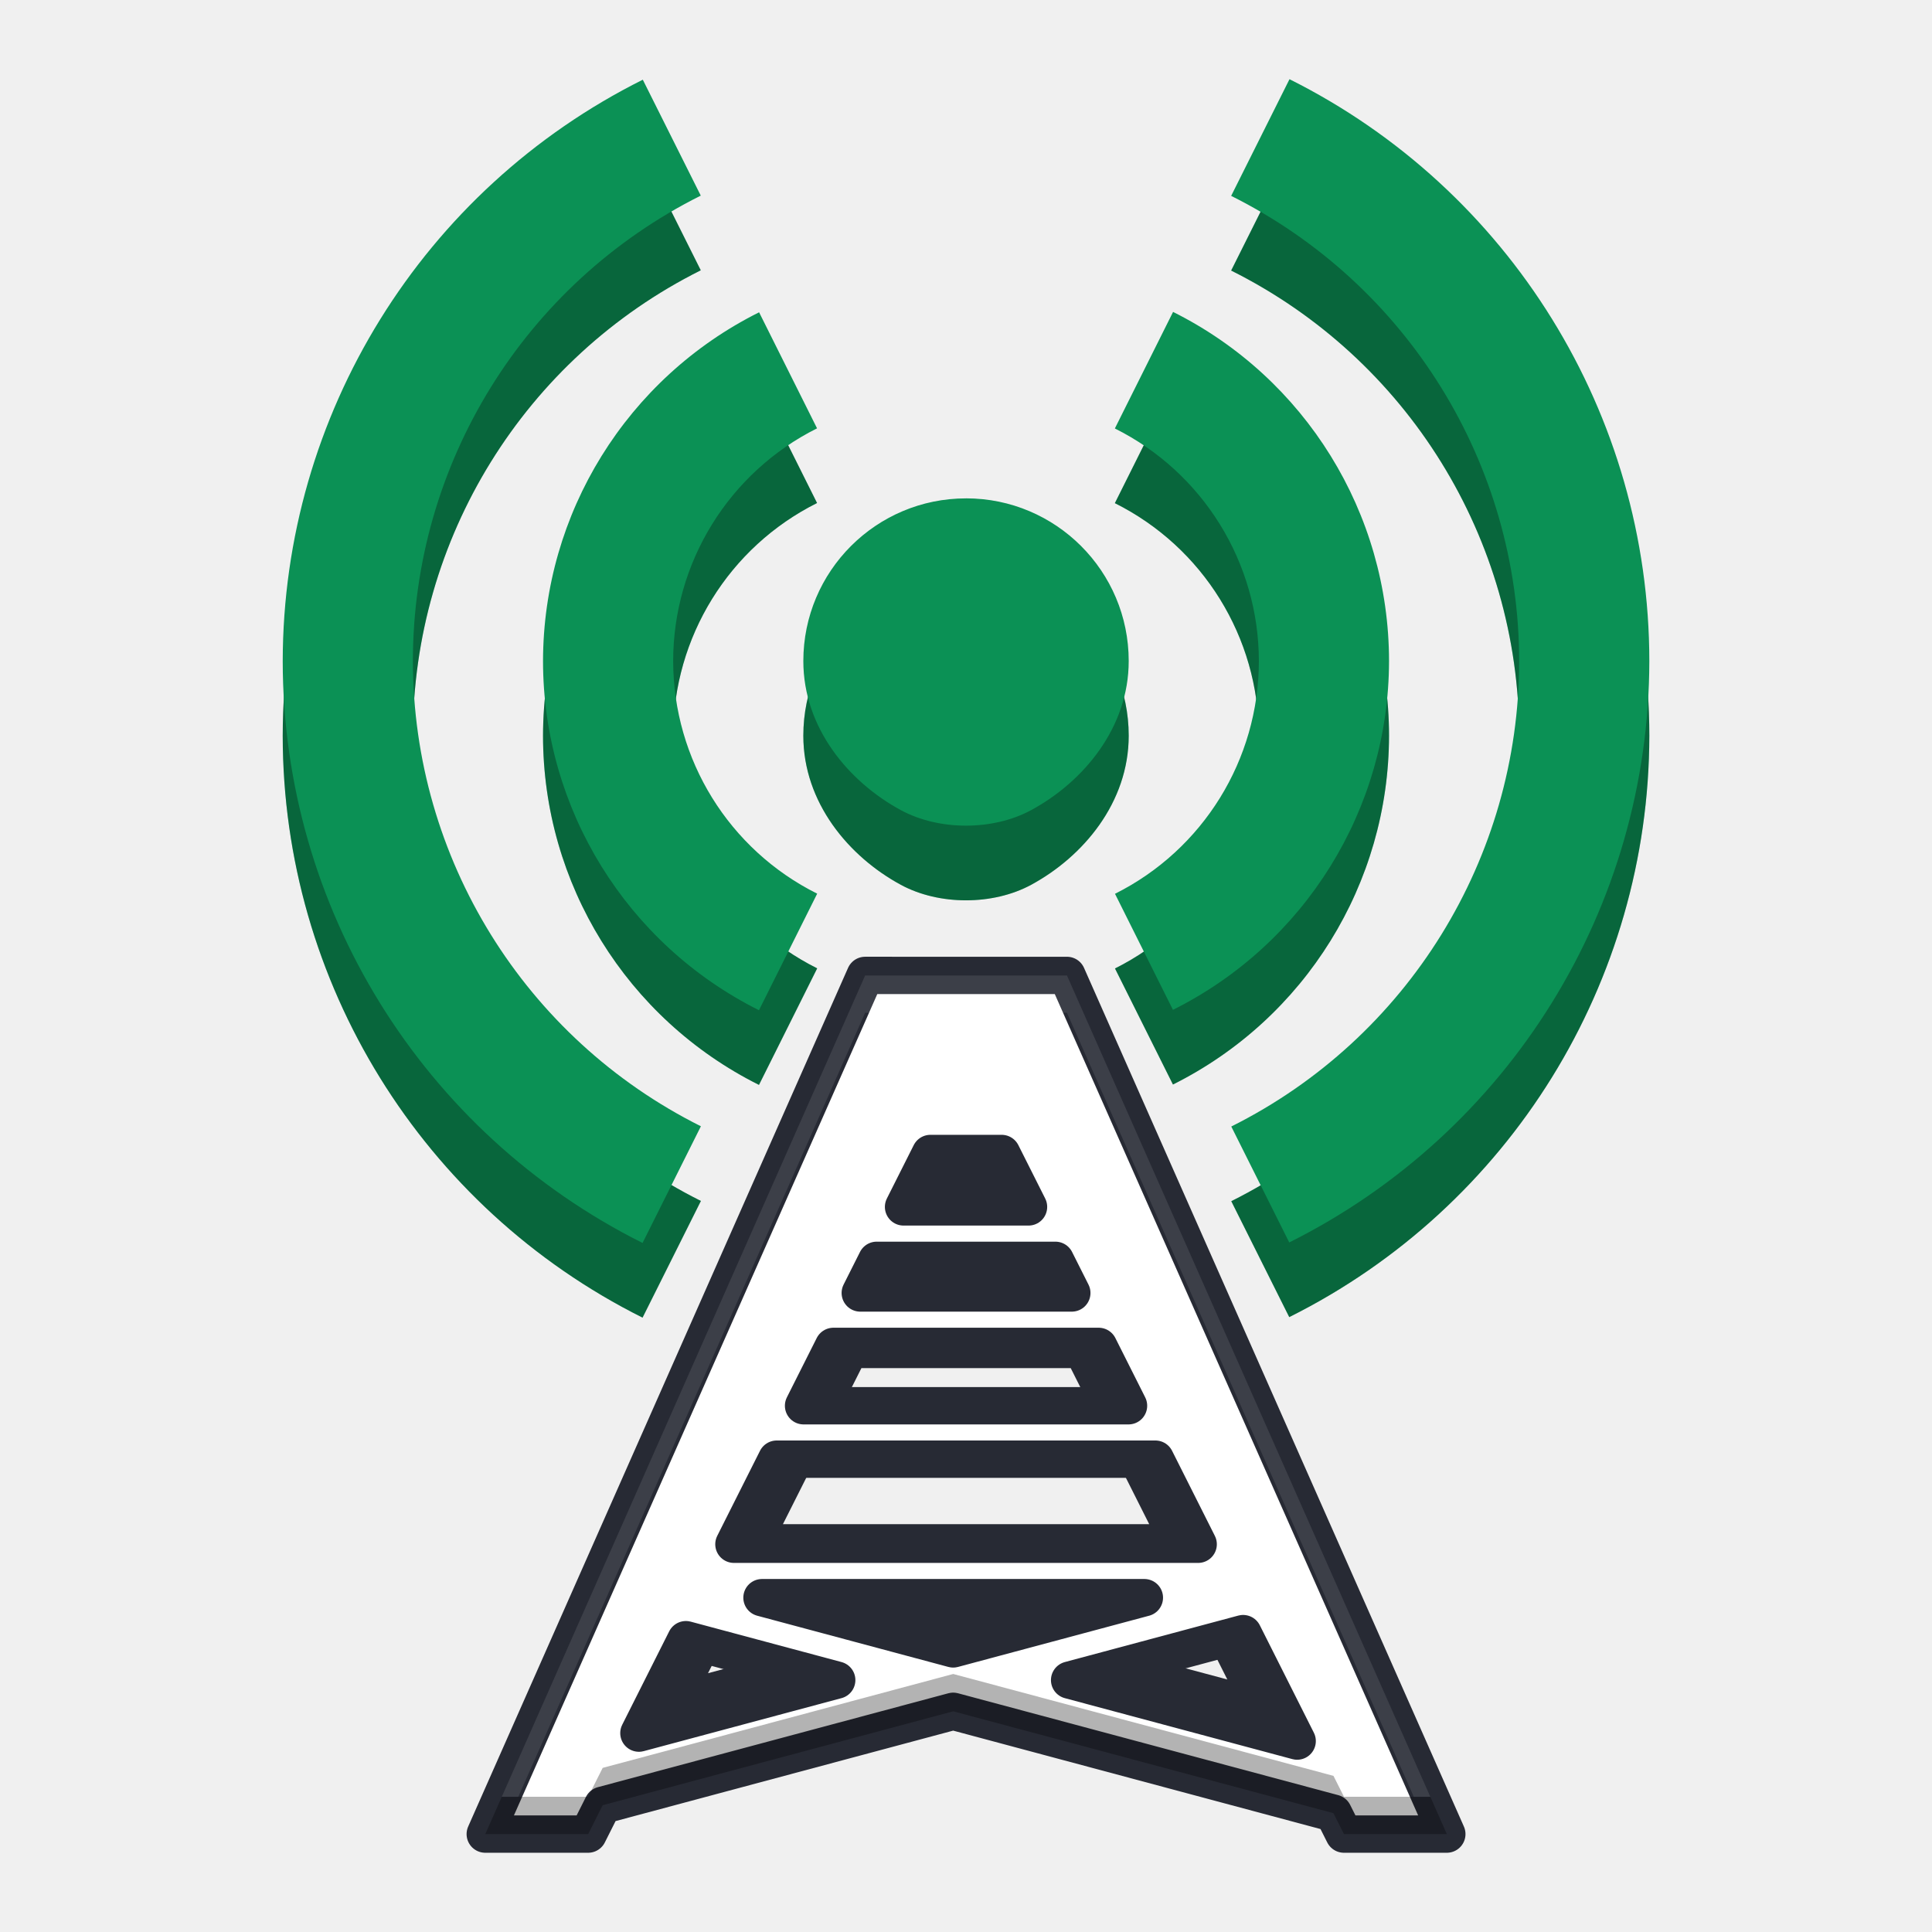
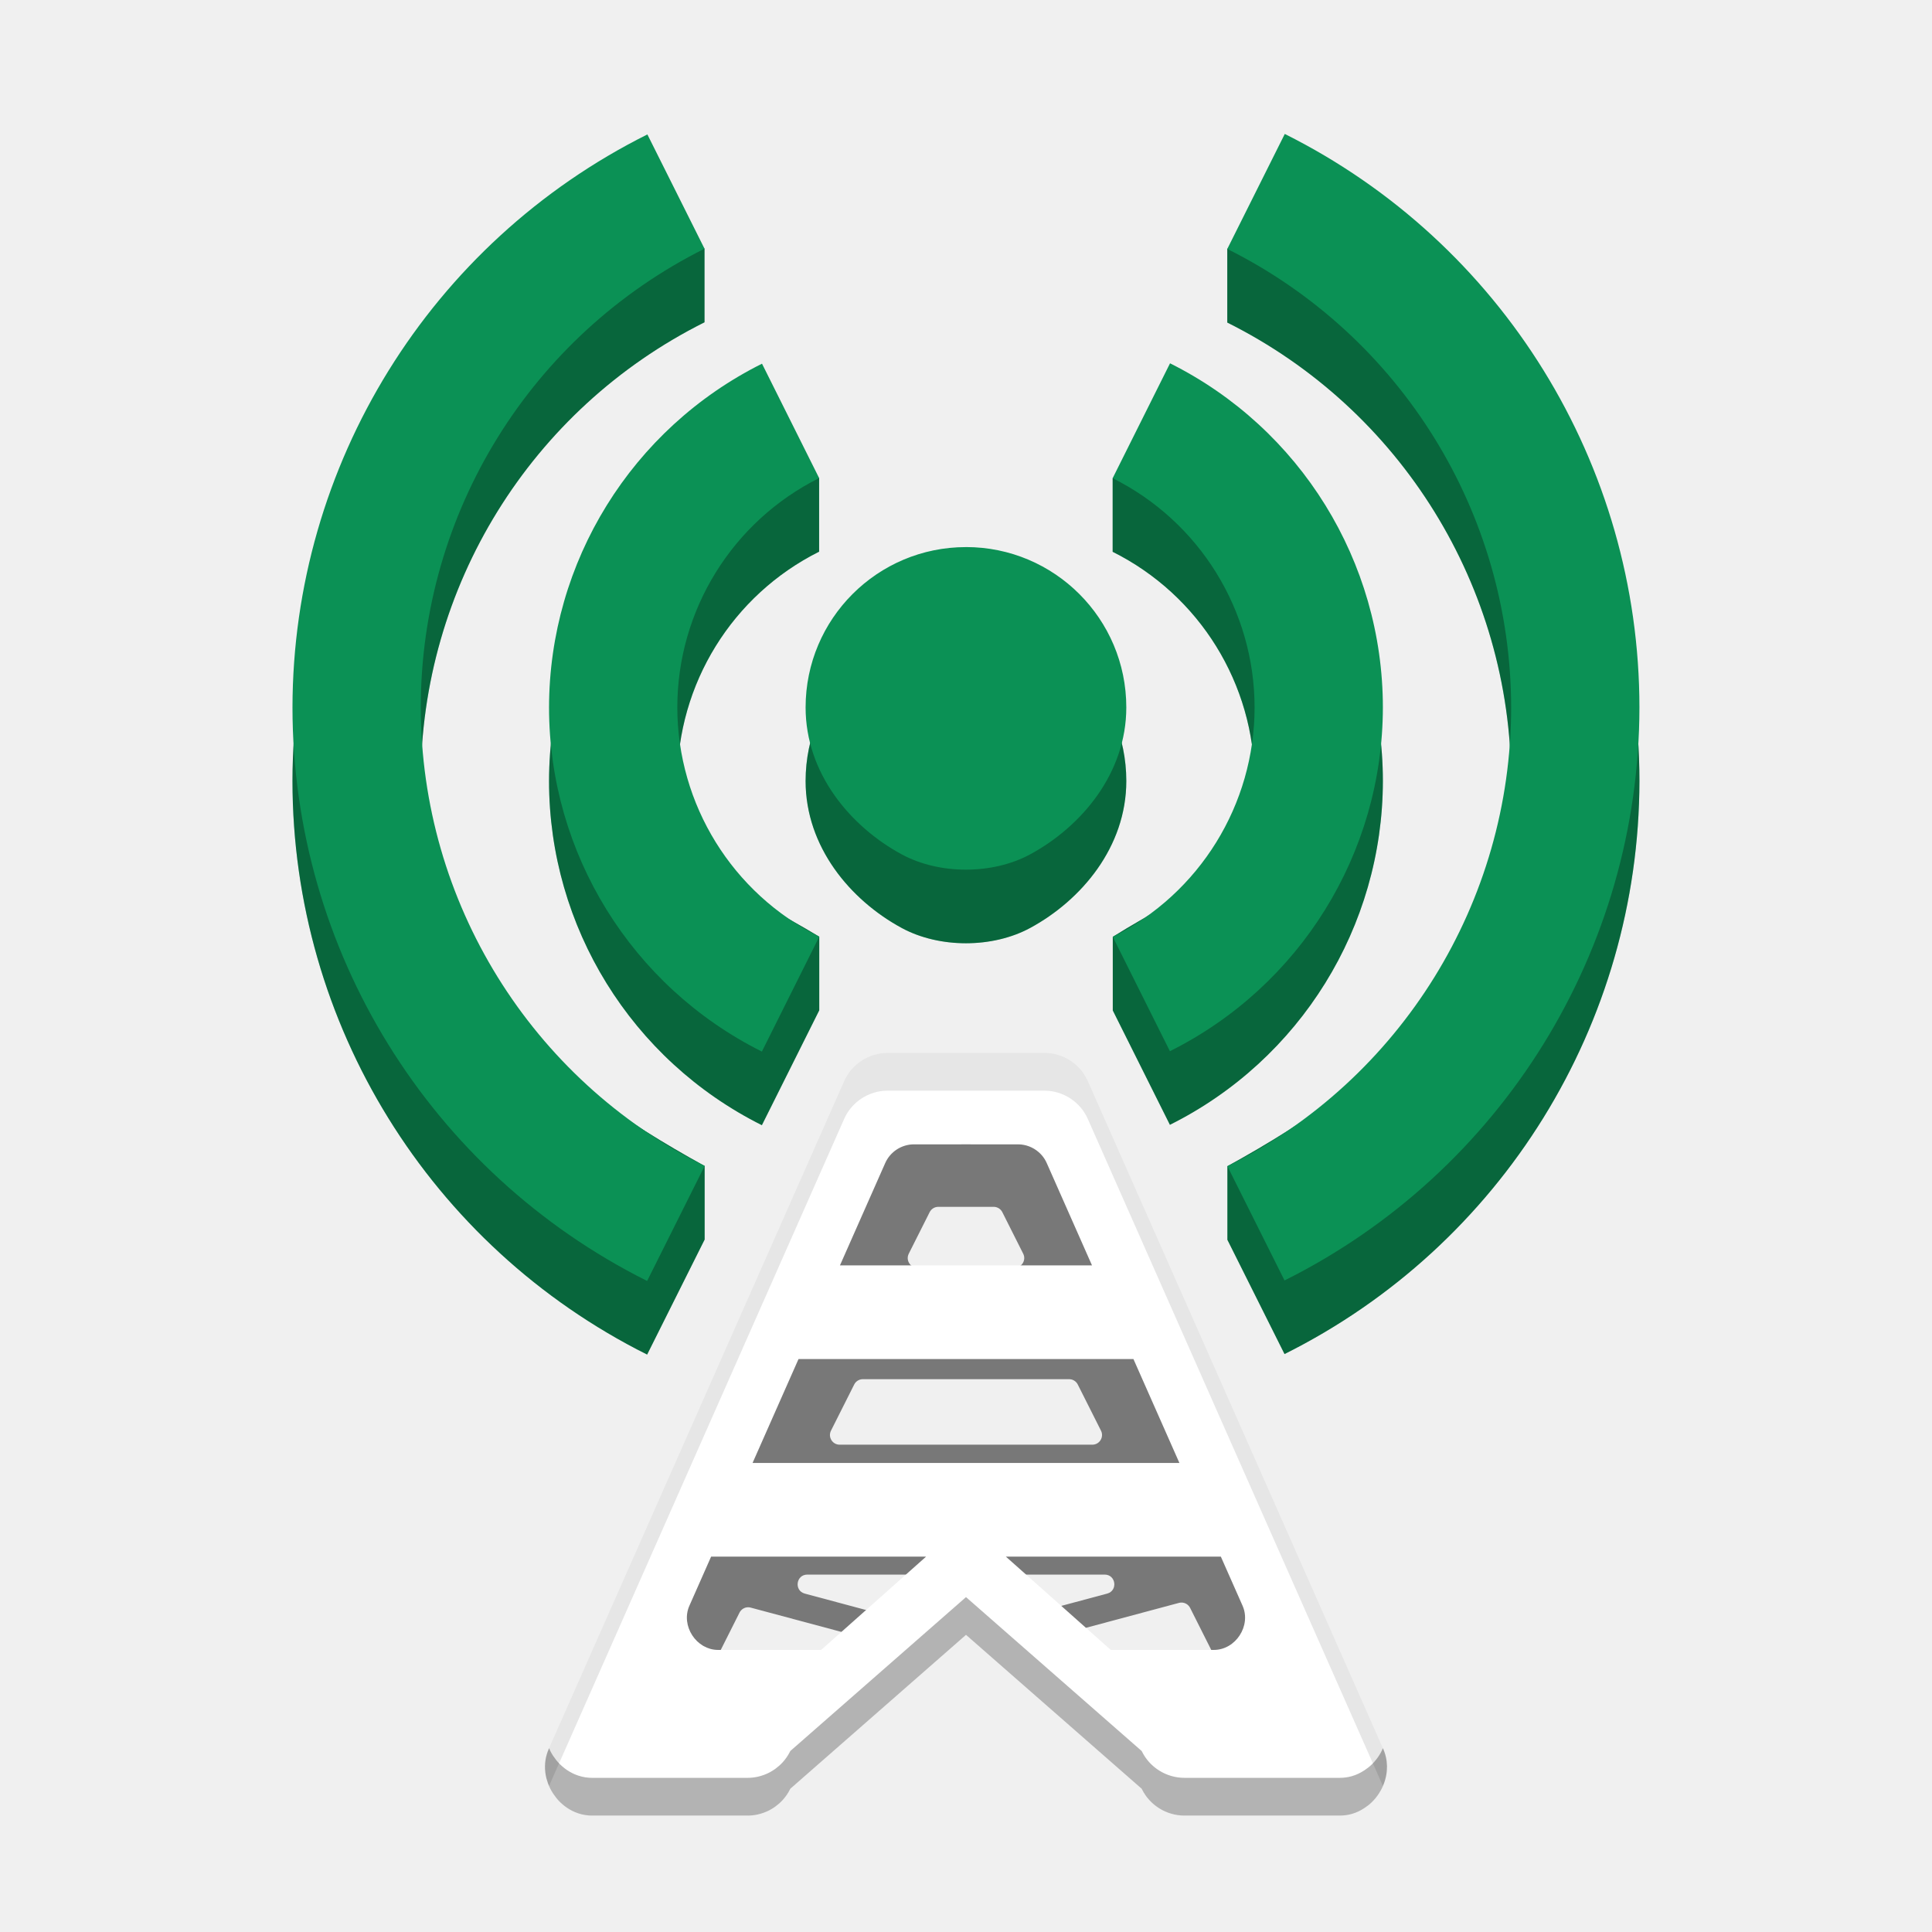
<svg xmlns="http://www.w3.org/2000/svg" version="1.1" viewBox="0 0 512 512">
-   <path d="m234.92 284.99-79.43 179.55h21.513l3.036-6.038 73.291-19.637 79.507 21.302 2.198 4.372h21.511l-79.43-179.55h-21.098zm13.651 37.232h14.894l5.617 11.169h-26.129zm-11.235 22.34h37.364l3.433 6.826h-44.23zm-9.05 17.996h55.465l6.241 12.41h-67.947zm-11.858 23.579h79.181l8.946 17.789h-97.074zm-3.075 28.96h79.952l-39.976 10.712zm100.6 7.517 11.3 22.468-47.578-12.747zm-116.5 1.268 31.538 8.45-41.36 11.083z" fill="#272a34" stroke-width=".99" />
-   <g transform="matrix(1.0779 0 0 1.0779 6.8334 432.48)">
-     <path d="m206.36-161.41-93.396 211.11h25.296l3.57-7.099 86.179-23.089 93.487 25.048 2.584 5.141h25.293l-93.396-211.11h-24.808zm16.052 43.779h17.513l6.605 13.133h-30.724zm-13.21 26.268h43.934l4.037 8.026h-52.008zm-10.642 21.161h65.218l7.338 14.592h-79.894zm-13.943 27.725h93.105l10.519 20.917h-114.14zm-3.616 34.052h94.011l-47.005 12.596zm118.29 8.839 13.288 26.418-55.944-14.988zm-137 1.491 37.083 9.936-48.633 13.033z" fill="#fff" stroke="#272a34" stroke-linejoin="round" stroke-width="9.18" />
+   <g opacity=".5" shape-rendering="auto">
+     <path d="m235.2 289.04c-1.015-2.8e-4 -1.934 0.598-2.345 1.527l-78.291 171.98c-0.748 1.694 0.493 3.598 2.345 3.598h21.203c0.969 5.1e-4 1.855-0.545 2.291-1.411l2.476-4.925 70.467-27.884 76.593 29.526 1.65 3.282c0.435 0.866 1.322 1.412 2.291 1.411h21.201c1.853 7.1e-4 3.095-1.905 2.345-3.6l-78.291-171.98c-0.41-0.928-1.33-1.527-2.345-1.527h-20.795zm13.455 30.785h14.681c0.968 2.3e-4 1.854 0.546 2.289 1.411l5.537 11.01c0.856 1.704-0.382 3.713-2.289 3.714h-25.754c-1.907-9.2e-4 -3.145-2.01-2.289-3.714l5.537-11.01c0.435-0.865 1.321-1.411 2.289-1.411zm-9.102 22.02h32.885c1.029-1.1e-4 1.959 0.615 2.36 1.563l5.356 12.642c0.715 1.69-0.525 3.561-2.36 3.562h-43.596c-1.835-1.9e-4 -3.075-1.872-2.36-3.562l5.356-12.642c0.401-0.948 1.331-1.563 2.36-1.563zm-10.892 23.652h54.67c0.968 2.2e-4 1.854 0.546 2.289 1.411l6.153 12.232c0.858 1.705-0.382 3.716-2.291 3.716h-66.971c-1.909 9.6e-4 -3.149-2.01-2.291-3.716l6.153-12.232c0.435-0.865 1.321-1.411 2.289-1.411zm-11.687 23.242h78.045c0.969-5.1e-4 1.855 0.545 2.291 1.411l8.817 17.534c0.856 1.704-0.382 3.713-2.289 3.714h-95.683c-1.908 5.3e-4 -3.147-2.009-2.291-3.714l8.819-17.534c0.435-0.866 1.322-1.412 2.291-1.411zm-3.032 28.544h78.807c2.994 4e-3 3.553 4.261 0.662 5.038l-39.402 10.559c-0.435 0.117-0.893 0.117-1.328 0l-39.402-10.559c-2.891-0.777-2.331-5.034 0.662-5.038zm99.183 7.41c0.96 9e-3 1.835 0.554 2.266 1.411l11.137 22.147c0.993 1.976-0.815 4.197-2.951 3.627l-46.896-12.565c-2.533-0.678-2.533-4.273 0-4.951l35.757-9.581c0.224-0.06 0.455-0.089 0.687-0.087zm-114.85 1.249c0.223 6.8e-4 0.445 0.03 0.66 0.089l31.085 8.328c2.533 0.678 2.533 4.273 0 4.951l-40.767 10.923c-2.136 0.571-3.944-1.649-2.953-3.625l9.681-19.255c0.436-0.866 1.323-1.412 2.293-1.411z" color="#000000" color-rendering="auto" dominant-baseline="auto" image-rendering="auto" solid-color="#000000" stop-color="#000000" style="font-feature-settings:normal;font-variant-alternates:normal;font-variant-caps:normal;font-variant-east-asian:normal;font-variant-ligatures:normal;font-variant-numeric:normal;font-variant-position:normal;font-variation-settings:normal;inline-size:0;isolation:auto;mix-blend-mode:normal;shape-margin:0;shape-padding:0;text-decoration-color:#000000;text-decoration-line:none;text-decoration-style:solid;text-indent:0;text-orientation:mixed;text-transform:none;white-space:normal" />
+   </g>
+   <g transform="matrix(1.0624 0 0 1.0624 10.398 441.07)">
    <g transform="matrix(1.3333,0,0,1.3333,-24.83,-475.56)">
-       <path d="m251.65 84.127-10.758 21.516c32.512 16.238 53.07 49.441 53.109 85.781-0.016 36.352-20.566 69.578-53.086 85.828l10.688 21.375c40.637-20.289 66.336-61.781 66.398-107.2-0.016-45.445-25.703-86.98-66.352-107.3zm-119.25 0.094c-40.637 20.289-66.336 61.781-66.398 107.2 0.016 45.445 25.703 86.98 66.352 107.3l10.758-21.516c-32.512-16.238-53.07-49.441-53.109-85.781 0.016-36.352 20.566-69.578 53.086-85.828zm97.781 42.82-10.734 21.492c16.258 8.117 26.535 24.719 26.555 42.891-8e-3 18.176-10.277 34.785-26.531 42.914l10.688 21.398c24.383-12.172 39.805-37.062 39.844-64.312-0.012-27.27-15.426-52.195-39.82-64.383zm-76.336 0.07c-24.383 12.172-39.805 37.062-39.844 64.312 0.012 27.27 15.426 52.195 39.82 64.383l10.734-21.492c-16.258-8.117-26.535-24.719-26.555-42.891 8e-3 -18.176 10.277-34.785 26.531-42.914zm38.156 34.312c-16.57 0-30 13.43-30 30 0 12.302 8.362 22.289 18 27.498 7.038 3.804 16.963 3.8 24-5e-3 9.636-5.211 18-15.196 18-27.498 0-16.57-13.43-30-30-30z" fill="#0b9155" />
-       <path d="m251.65 84.127-10.758 21.516c32.512 16.238 53.07 49.441 53.109 85.781-0.016 36.352-20.566 69.578-53.086 85.828l10.688 21.375c40.637-20.289 66.336-61.781 66.398-107.2-0.016-45.445-25.703-86.98-66.352-107.3zm-119.25 0.094c-40.637 20.289-66.336 61.781-66.398 107.2 0.016 45.445 25.703 86.98 66.352 107.3l10.758-21.516c-32.512-16.238-53.07-49.441-53.109-85.781 0.016-36.352 20.566-69.578 53.086-85.828zm97.781 42.82-10.734 21.492c16.258 8.117 26.535 24.719 26.555 42.891-8e-3 18.176-10.277 34.785-26.531 42.914l10.688 21.398c24.383-12.172 39.805-37.062 39.844-64.312-0.012-27.27-15.426-52.195-39.82-64.383zm-76.336 0.07c-24.383 12.172-39.805 37.062-39.844 64.312 0.012 27.27 15.426 52.195 39.82 64.383l10.734-21.492c-16.258-8.117-26.535-24.719-26.555-42.891 8e-3 -18.176 10.277-34.785 26.531-42.914zm38.156 34.312c-16.57 0-30 13.43-30 30 0 12.302 8.362 22.289 18 27.498 7.038 3.804 16.963 3.8 24-5e-3 9.636-5.211 18-15.196 18-27.498 0-16.57-13.43-30-30-30z" opacity=".3" />
+       <path d="m251.65 84.127-10.758 7.745v13.771c32.512 16.238 53.07 49.441 53.109 85.781-0.015 35.068-22.541 55.241-53.086 72.057v13.771l10.688 21.375c40.637-20.289 66.336-61.781 66.398-107.2-0.016-45.445-25.703-86.98-66.352-107.3zm-119.25 0.094c-40.637 20.289-66.336 61.781-66.398 107.2 0.016 45.445 25.703 86.98 66.352 107.3l10.758-21.516v-13.771c-30.526-16.807-53.071-36.962-53.109-72.01 0.016-36.352 20.566-69.578 53.086-85.828v-13.771zm97.781 42.82-10.734 7.721v13.771c16.258 8.117 26.535 24.719 26.555 42.891-7e-3 16.613-12.644 20.427-26.531 29.143v13.771l10.688 21.398c24.383-12.172 39.805-37.062 39.844-64.312-0.012-27.27-15.426-52.195-39.82-64.383zm-76.336 0.07c-24.383 12.172-39.805 37.062-39.844 64.312 0.012 27.27 15.426 52.195 39.82 64.383l10.734-21.492v-13.771c-14.23-8.641-26.536-12.282-26.555-29.12 8e-3 -18.176 10.277-34.785 26.531-42.914v-13.771zm38.156 34.312c-16.57 0-30 13.43-30 30 0 12.302 8.362 22.289 18 27.498 7.038 3.804 16.963 3.8 24-5e-3 9.636-5.211 18-15.196 18-27.498 0-16.57-13.43-30-30-30z" fill="#0b9155" />
+       <path d="m251.65 84.127-10.758 7.745v13.771c32.512 16.238 53.07 49.441 53.109 85.781-0.015 35.068-22.541 55.241-53.086 72.057v13.771l10.688 21.375c40.637-20.289 66.336-61.781 66.398-107.2-0.016-45.445-25.703-86.98-66.352-107.3zm-119.25 0.094c-40.637 20.289-66.336 61.781-66.398 107.2 0.016 45.445 25.703 86.98 66.352 107.3l10.758-21.516v-13.771c-30.526-16.807-53.071-36.962-53.109-72.01 0.016-36.352 20.566-69.578 53.086-85.828v-13.771zm97.781 42.82-10.734 7.721v13.771c16.258 8.117 26.535 24.719 26.555 42.891-7e-3 16.613-12.644 20.427-26.531 29.143v13.771l10.688 21.398c24.383-12.172 39.805-37.062 39.844-64.312-0.012-27.27-15.426-52.195-39.82-64.383zm-76.336 0.07c-24.383 12.172-39.805 37.062-39.844 64.312 0.012 27.27 15.426 52.195 39.82 64.383l10.734-21.492v-13.771c-14.23-8.641-26.536-12.282-26.555-29.12 8e-3 -18.176 10.277-34.785 26.531-42.914v-13.771zm38.156 34.312c-16.57 0-30 13.43-30 30 0 12.302 8.362 22.289 18 27.498 7.038 3.804 16.963 3.8 24-5e-3 9.636-5.211 18-15.196 18-27.498 0-16.57-13.43-30-30-30z" opacity=".3" />
      <path d="m251.65 70.356-10.758 21.516c32.512 16.238 53.07 49.441 53.109 85.781-0.016 36.352-20.566 69.578-53.086 85.828l10.688 21.375c40.637-20.289 66.336-61.781 66.398-107.2-0.016-45.445-25.703-86.98-66.352-107.3zm-119.25 0.094c-40.637 20.289-66.336 61.781-66.398 107.2 0.016 45.445 25.703 86.98 66.352 107.3l10.758-21.516c-32.512-16.238-53.07-49.441-53.109-85.781 0.016-36.352 20.566-69.578 53.086-85.828zm97.781 42.82-10.734 21.492c16.258 8.117 26.535 24.719 26.555 42.891-8e-3 18.176-10.277 34.785-26.531 42.914l10.688 21.398c24.383-12.172 39.805-37.062 39.844-64.312-0.012-27.27-15.426-52.195-39.82-64.383zm-76.336 0.07c-24.383 12.172-39.805 37.062-39.844 64.312 0.012 27.27 15.426 52.195 39.82 64.383l10.734-21.492c-16.258-8.117-26.535-24.719-26.555-42.891 8e-3 -18.176 10.277-34.785 26.531-42.914zm38.156 34.312c-16.57 0-30 13.43-30 30 0 12.302 8.362 22.289 18 27.498 7.038 3.804 16.963 3.8 24-5e-3 9.636-5.211 18-15.196 18-27.498 0-16.57-13.43-30-30-30z" fill="#0b9155" />
    </g>
  </g>
-   <path d="m252.61 443.62-92.892 24.888-3.848 7.653h-22.89l-4.377 9.895h27.268l3.848-7.653 92.892-24.888 100.77 27.001 2.787 5.541h27.264l-4.377-9.895h-22.886l-2.787-5.541z" opacity=".3" stroke-width=".99" />
-   <path d="m229.27 258.51-96.295 217.66h4.377l91.918-207.77h53.484l91.918 207.77h4.377l-96.295-217.66h-26.741z" fill="#fff" opacity=".1" stroke-width=".99" />
+   <path d="m235.2 279.04c-1.238-1.7e-4 -2.45 0.187-3.603 0.535-0.287 0.087-0.572 0.182-0.852 0.289-7.7e-4 2.9e-4 -1e-3 2e-3 -2e-3 2e-3 -1.121 0.428-2.174 1.013-3.127 1.734-7.3e-4 5.4e-4 -1e-3 1e-3 -2e-3 2e-3 -0.477 0.361-0.929 0.757-1.352 1.184-0.21 0.212-0.414 0.433-0.609 0.66-6e-4 7e-4 -1e-3 1e-3 -2e-3 2e-3 -0.195 0.228-0.383 0.463-0.562 0.705-5.4e-4 7.4e-4 -1e-3 1e-3 -2e-3 2e-3 -0.179 0.242-0.35 0.492-0.512 0.748-4.8e-4 7.7e-4 -1e-3 1e-3 -2e-3 2e-3 -0.162 0.256-0.315 0.52-0.459 0.789-4.2e-4 7.8e-4 -2e-3 1e-3 -2e-3 2e-3 -0.144 0.27-0.278 0.546-0.402 0.828-3.6e-4 8e-4 -2e-3 1e-3 -2e-3 2e-3l-30.266 68.42-48.023 108.55v4e-3c-5.9e-4 1e-3 -1e-3 3e-3 -2e-3 4e-3l-2e-3 2e-3c-0.043 0.097-0.077 0.196-0.117 0.293-0.061 0.15-0.127 0.3-0.182 0.451-9e-4 2e-3 -1e-3 5e-3 -2e-3 8e-3 -0.09 0.249-0.172 0.5-0.244 0.752-5.6e-4 2e-3 -1e-3 4e-3 -2e-3 6e-3 -0.072 0.252-0.133 0.504-0.188 0.758-5.6e-4 3e-3 -1e-3 5e-3 -2e-3 8e-3 -0.054 0.253-0.098 0.508-0.135 0.762-0.024 0.163-0.038 0.325-0.055 0.488-0.01 0.094-0.024 0.189-0.031 0.283-1.4e-4 2e-3 1.5e-4 4e-3 0 6e-3 -0.019 0.256-0.03 0.51-0.033 0.766-1e-5 1e-3 2e-5 3e-3 0 4e-3 -6e-3 0.511 0.02 1.02 0.078 1.525 2.2e-4 2e-3 -2.3e-4 4e-3 0 6e-3 0.058 0.505 0.148 1.005 0.266 1.498 0.083 0.346 0.198 0.683 0.309 1.022 0.048 0.146 0.08 0.297 0.133 0.441 4.9e-4 1e-3 1e-3 3e-3 2e-3 4e-3 0.175 0.477 0.377 0.944 0.605 1.398 2.7e-4 5.3e-4 -2.7e-4 1e-3 0 2e-3 0.228 0.454 0.483 0.895 0.76 1.32 0.178 0.273 0.381 0.528 0.578 0.787 0.111 0.147 0.209 0.303 0.326 0.445 5.8e-4 7e-4 1e-3 1e-3 2e-3 2e-3 0.324 0.392 0.668 0.766 1.033 1.119 6.6e-4 6.4e-4 1e-3 1e-3 2e-3 2e-3 0.366 0.353 0.752 0.684 1.156 0.992 7.3e-4 5.6e-4 1e-3 1e-3 2e-3 2e-3 0.81 0.616 1.692 1.138 2.635 1.541 5.4e-4 2.3e-4 1e-3 -2.3e-4 2e-3 0 1.179 0.504 2.45 0.825 3.785 0.918 0.267 0.019 0.537 0.027 0.809 0.027h2e-3 41.201c0.885 4e-5 1.756-0.094 2.603-0.275 0.567-0.121 1.121-0.28 1.662-0.477 0.218-0.079 0.432-0.167 0.645-0.258 0.051-0.022 0.104-0.04 0.154-0.062 1e-3 -5.9e-4 3e-3 -1e-3 4e-3 -2e-3 0.261-0.115 0.517-0.24 0.77-0.373 1e-3 -6.8e-4 3e-3 -1e-3 4e-3 -2e-3 0.455-0.24 0.894-0.51 1.316-0.803 0.047-0.033 0.096-0.062 0.143-0.096 7.4e-4 -5.4e-4 1e-3 -1e-3 2e-3 -2e-3 0.031-0.022 0.059-0.046 0.09-0.068 0.664-0.483 1.284-1.028 1.846-1.635 0.783-0.846 1.455-1.808 1.986-2.863l2e-3 -4e-3 0.094-0.188 46.564-40.789 46.562 40.789 0.094 0.188 2e-3 4e-3c0.266 0.528 0.566 1.032 0.898 1.51 0.498 0.717 1.068 1.375 1.695 1.967 0.209 0.197 0.423 0.387 0.645 0.568 0.221 0.181 0.449 0.356 0.682 0.521 1e-3 8.4e-4 3e-3 1e-3 4e-3 2e-3 0.465 0.332 0.951 0.632 1.457 0.898 1e-3 6.8e-4 3e-3 1e-3 4e-3 2e-3 0.252 0.132 0.509 0.258 0.77 0.373 2e-3 8.3e-4 4e-3 1e-3 6e-3 2e-3 0.523 0.231 1.063 0.427 1.615 0.586 1e-3 3.5e-4 3e-3 -3.4e-4 4e-3 0 0.278 0.08 0.558 0.15 0.842 0.211 0.281 0.06 0.563 0.112 0.85 0.152 2e-3 2.8e-4 4e-3 -2.7e-4 6e-3 0 0.286 0.041 0.575 0.071 0.865 0.092 2e-3 1.4e-4 4e-3 -1.4e-4 6e-3 0 0.29 0.02 0.583 0.031 0.877 0.031h6e-3 41.197c0.544-7e-5 1.079-0.039 1.602-0.111 0.261-0.036 0.52-0.081 0.775-0.135 0.256-0.054 0.51-0.116 0.76-0.186 1.199-0.336 2.31-0.877 3.334-1.547 0.681-0.446 1.331-0.937 1.916-1.502 6.6e-4 -6.4e-4 1e-3 -1e-3 2e-3 -2e-3 0.366-0.353 0.712-0.727 1.035-1.119 5.8e-4 -7e-4 1e-3 -1e-3 2e-3 -2e-3 0.323-0.392 0.625-0.803 0.902-1.228 7.9e-4 -1e-3 1e-3 -3e-3 2e-3 -4e-3 0.277-0.426 0.53-0.866 0.758-1.32 6.5e-4 -1e-3 1e-3 -3e-3 2e-3 -4e-3 0.228-0.454 0.431-0.92 0.605-1.397 5e-4 -1e-3 1e-3 -3e-3 2e-3 -4e-3 0.175-0.476 0.321-0.964 0.439-1.457 4.7e-4 -2e-3 1e-3 -4e-3 2e-3 -6e-3 0.118-0.493 0.206-0.993 0.264-1.498 0.049-0.429 0.065-0.863 0.068-1.297 6.4e-4 -0.078 0.013-0.156 0.012-0.234-2e-5 -2e-3 3e-5 -4e-3 0-6e-3 -3.9e-4 -0.033-3e-3 -0.066-4e-3 -0.1-8e-3 -0.377-0.038-0.753-0.082-1.131-0.012-0.101-0.019-0.202-0.033-0.303-0.066-0.463-0.165-0.924-0.289-1.383-0.014-0.051-0.023-0.102-0.037-0.152-5.6e-4 -2e-3 -1e-3 -4e-3 -2e-3 -6e-3 -0.073-0.255-0.155-0.507-0.246-0.76-0.09-0.249-0.188-0.498-0.297-0.744l-4e-3 -6e-3v-4e-3l-48.023-108.55-30.268-68.422c-0.289-0.654-0.637-1.271-1.025-1.855-0.115-0.173-0.23-0.347-0.354-0.514-3.2e-4 -4.3e-4 3.2e-4 -2e-3 0-2e-3 -0.18-0.243-0.369-0.477-0.564-0.705-3.3e-4 -3.8e-4 3.3e-4 -2e-3 0-2e-3 -0.392-0.456-0.816-0.883-1.266-1.277-6.9e-4 -6.1e-4 -1e-3 -1e-3 -2e-3 -2e-3 -0.225-0.197-0.456-0.384-0.693-0.564-0.239-0.181-0.485-0.354-0.736-0.518-2.004-1.305-4.375-2.045-6.85-2.045h-20.795zm20.793 24.221h2e-3l13.785 2e-3c2.05 8e-5 3.994 0.765 5.488 2.072 0.298 0.261 0.58 0.543 0.84 0.846 3e-4 3.6e-4 -3.1e-4 2e-3 0 2e-3 0.26 0.303 0.499 0.625 0.715 0.965 0.216 0.341 0.408 0.701 0.574 1.076l11.992 27.109h-66.791l11.992-27.109c2.3e-4 -5.3e-4 -2.4e-4 -1e-3 0-2e-3 1.327-2.999 4.338-4.959 7.617-4.959zm-44.377 56.9h88.756l12.184 27.539h-113.12zm-23.166 52.367h56.967l-27.797 24.719h-27.314c-0.721 3e-5 -1.418-0.1-2.08-0.285-5.9e-4 -1.6e-4 -1e-3 1.7e-4 -2e-3 0-0.553-0.155-1.075-0.383-1.574-0.648-0.099-0.052-0.203-0.096-0.299-0.152-0.057-0.034-0.11-0.074-0.166-0.109-0.517-0.32-1.002-0.689-1.44-1.111-0.486-0.469-0.918-0.993-1.287-1.559-1.475-2.263-1.937-5.186-0.771-7.826l2e-3 -4e-3zm78.121 0h56.967l5.762 13.023 2e-3 4e-3c0.728 1.65 0.821 3.41 0.428 5.051-0.078 0.327-0.175 0.649-0.291 0.965-4.9e-4 1e-3 -1e-3 3e-3 -2e-3 4e-3 -0.233 0.633-0.54 1.241-0.908 1.807-0.184 0.281-0.382 0.553-0.596 0.812-5.8e-4 7e-4 -1e-3 1e-3 -2e-3 2e-3 -0.214 0.26-0.443 0.508-0.686 0.742-6.6e-4 6.4e-4 -1e-3 1e-3 -2e-3 2e-3 -0.034 0.033-0.073 0.06-0.107 0.092-0.212 0.198-0.429 0.391-0.66 0.566-0.268 0.204-0.547 0.392-0.838 0.562-1.168 0.685-2.511 1.086-3.955 1.086h-27.314z" color="#000000" color-rendering="auto" dominant-baseline="auto" fill="#fff" image-rendering="auto" shape-rendering="auto" solid-color="#000000" stop-color="#000000" style="font-feature-settings:normal;font-variant-alternates:normal;font-variant-caps:normal;font-variant-east-asian:normal;font-variant-ligatures:normal;font-variant-numeric:normal;font-variant-position:normal;font-variation-settings:normal;inline-size:0;isolation:auto;mix-blend-mode:normal;shape-margin:0;shape-padding:0;text-decoration-color:#000000;text-decoration-line:none;text-decoration-style:solid;text-indent:0;text-orientation:mixed;text-transform:none;white-space:normal" />
+   <path d="m256 423.25-46.564 40.789-0.094 0.188-2e-3 4e-3c-0.531 1.056-1.204 2.017-1.986 2.863-0.561 0.607-1.181 1.151-1.846 1.635-0.03 0.022-0.059 0.047-0.09 0.068l-2e-3 2e-3c-0.047 0.033-0.096 0.063-0.143 0.096-0.423 0.293-0.861 0.563-1.316 0.803-9.9e-4 1e-3 -3e-3 1e-3 -4e-3 2e-3 -0.252 0.133-0.509 0.258-0.77 0.373-1e-3 1e-3 -3e-3 1e-3 -4e-3 2e-3 -0.051 0.022-0.103 0.041-0.154 0.062-0.213 0.091-0.427 0.179-0.645 0.258-0.541 0.196-1.095 0.356-1.662 0.477-0.847 0.181-1.719 0.275-2.603 0.275h-41.203c-0.272 0-0.541-9e-3 -0.809-0.027-1.335-0.093-2.607-0.414-3.785-0.918h-2e-3c-0.942-0.403-1.825-0.925-2.635-1.541l-2e-3 -2e-3c-0.404-0.308-0.79-0.639-1.156-0.992-1e-3 -1e-3 -3e-3 -1e-3 -4e-3 -2e-3 -0.366-0.353-0.71-0.727-1.033-1.119l-2e-3 -2e-3c-0.117-0.142-0.215-0.299-0.326-0.445-0.197-0.26-0.4-0.514-0.578-0.787-0.277-0.426-0.532-0.866-0.76-1.32v-2e-3c-0.114-0.228-0.202-0.468-0.303-0.701l-0.094 0.211v4e-3c-5.9e-4 1e-3 -9.5e-4 3e-3 -2e-3 4e-3l-2e-3 2e-3c-0.043 0.097-0.077 0.196-0.117 0.293-0.061 0.15-0.127 0.3-0.182 0.451-9e-4 2e-3 -3e-3 5e-3 -4e-3 8e-3 -0.09 0.249-0.172 0.5-0.244 0.752-5.6e-4 2e-3 -9.5e-4 4e-3 -2e-3 6e-3 -0.072 0.252-0.133 0.504-0.188 0.758-5.6e-4 3e-3 -9.6e-4 7e-3 -2e-3 0.01-0.054 0.253-0.098 0.508-0.135 0.762-0.024 0.163-0.038 0.325-0.055 0.488-0.01 0.094-0.024 0.189-0.031 0.283-1.4e-4 2e-3 1.5e-4 4e-3 0 6e-3 -0.019 0.256-0.03 0.51-0.033 0.766-1e-5 1e-3 2e-5 3e-3 0 4e-3 -6e-3 0.511 0.02 1.02 0.078 1.525 2.2e-4 2e-3 -2.3e-4 4e-3 0 6e-3 0.058 0.505 0.148 1.005 0.266 1.498 0.083 0.346 0.198 0.683 0.309 1.022 0.048 0.146 0.08 0.297 0.133 0.441 4.9e-4 1e-3 9.6e-4 3e-3 2e-3 4e-3 0.175 0.477 0.377 0.944 0.605 1.398v2e-3c0.228 0.454 0.483 0.895 0.76 1.32 0.178 0.273 0.381 0.528 0.578 0.787 0.111 0.147 0.209 0.303 0.326 0.445l2e-3 2e-3c0.324 0.392 0.668 0.766 1.033 1.119 6.7e-4 6.4e-4 3e-3 9.6e-4 4e-3 2e-3 0.366 0.353 0.752 0.684 1.156 0.992l2e-3 2e-3c0.81 0.616 1.692 1.138 2.635 1.541h2e-3c1.179 0.504 2.45 0.825 3.785 0.918 0.267 0.019 0.537 0.027 0.809 0.027h41.203c0.885 4e-5 1.756-0.094 2.603-0.275 0.567-0.121 1.121-0.28 1.662-0.477 0.218-0.079 0.432-0.167 0.645-0.258 0.051-0.022 0.104-0.04 0.154-0.062 1e-3 -5.9e-4 3e-3 -9.5e-4 4e-3 -2e-3 0.261-0.115 0.517-0.24 0.77-0.373 1e-3 -6.8e-4 3e-3 -9.5e-4 4e-3 -2e-3 0.455-0.24 0.894-0.51 1.316-0.803 0.047-0.033 0.096-0.062 0.143-0.096l2e-3 -2e-3c0.031-0.022 0.059-0.046 0.09-0.068 0.664-0.483 1.284-1.028 1.846-1.635 0.783-0.846 1.455-1.808 1.986-2.863l2e-3 -4e-3 0.094-0.188 46.564-40.789 46.562 40.789 0.094 0.188 2e-3 4e-3c0.266 0.528 0.566 1.032 0.898 1.51 0.498 0.717 1.068 1.375 1.695 1.967 0.209 0.197 0.423 0.387 0.645 0.568 0.221 0.181 0.449 0.356 0.682 0.521 1e-3 8.3e-4 3e-3 9.5e-4 4e-3 2e-3 0.465 0.332 0.951 0.632 1.457 0.898 1e-3 6.8e-4 3e-3 9.5e-4 4e-3 2e-3 0.252 0.132 0.509 0.258 0.77 0.373 2e-3 8.3e-4 4e-3 9.5e-4 6e-3 2e-3 0.523 0.231 1.063 0.427 1.615 0.586 1e-3 3.5e-4 3e-3 -3.4e-4 4e-3 0 0.278 0.08 0.558 0.15 0.842 0.211 0.281 0.06 0.563 0.112 0.85 0.152 2e-3 2.8e-4 4e-3 -2.7e-4 6e-3 0 0.286 0.041 0.575 0.071 0.865 0.092 2e-3 1.4e-4 4e-3 -1.4e-4 6e-3 0 0.29 0.02 0.583 0.031 0.877 0.031h41.203c0.544-7e-5 1.079-0.039 1.602-0.111 0.261-0.036 0.52-0.081 0.775-0.135 0.256-0.054 0.51-0.116 0.76-0.186 1.199-0.336 2.31-0.877 3.334-1.547 0.681-0.446 1.331-0.937 1.916-1.502l2e-3 -2e-3c0.366-0.353 0.712-0.727 1.035-1.119l2e-3 -2e-3c0.323-0.392 0.625-0.803 0.902-1.228 7.9e-4 -1e-3 9.5e-4 -3e-3 2e-3 -4e-3 0.277-0.426 0.53-0.866 0.758-1.32 6.5e-4 -1e-3 9.5e-4 -3e-3 2e-3 -4e-3 0.228-0.454 0.431-0.92 0.605-1.397 5e-4 -1e-3 9.6e-4 -3e-3 2e-3 -4e-3 0.175-0.476 0.321-0.964 0.439-1.457 4.7e-4 -2e-3 9.5e-4 -4e-3 2e-3 -6e-3 0.118-0.493 0.206-0.993 0.264-1.498 0.049-0.429 0.065-0.863 0.068-1.297 6.4e-4 -0.078 0.013-0.156 0.012-0.234-2e-5 -2e-3 3e-5 -6e-3 0-8e-3 -3.9e-4 -0.033-3e-3 -0.066-4e-3 -0.1-8e-3 -0.377-0.038-0.753-0.082-1.131-0.012-0.101-0.019-0.202-0.033-0.303-0.066-0.463-0.165-0.924-0.289-1.383-0.014-0.051-0.023-0.102-0.037-0.152-5.6e-4 -2e-3 -9.5e-4 -4e-3 -2e-3 -6e-3 -0.073-0.255-0.155-0.507-0.246-0.76-0.09-0.249-0.188-0.498-0.297-0.744l-4e-3 -6e-3v-4e-3l-0.094-0.213c-0.101 0.234-0.19 0.473-0.305 0.701-1e-3 1e-3 -1e-3 3e-3 -2e-3 4e-3 -0.228 0.454-0.481 0.895-0.758 1.32-1e-3 1e-3 -1e-3 3e-3 -2e-3 4e-3 -0.277 0.426-0.579 0.837-0.902 1.228l-2e-3 2e-3c-0.324 0.392-0.669 0.766-1.035 1.119l-2e-3 2e-3c-0.585 0.565-1.235 1.056-1.916 1.502-1.024 0.67-2.135 1.21-3.334 1.547-0.25 0.07-0.504 0.132-0.76 0.186-0.255 0.053-0.514 0.099-0.775 0.135-0.523 0.073-1.058 0.111-1.602 0.111h-41.203c-0.293 1e-4 -0.587-0.011-0.877-0.031-2e-3 -1.4e-4 -4e-3 1.4e-4 -6e-3 0-0.29-0.021-0.579-0.051-0.865-0.092-2e-3 -2.7e-4 -4e-3 2.8e-4 -6e-3 0-0.286-0.041-0.568-0.092-0.85-0.152-0.284-0.06-0.564-0.131-0.842-0.211-1e-3 -3.4e-4 -3e-3 3.5e-4 -4e-3 0-0.552-0.159-1.093-0.355-1.615-0.586-2e-3 -1e-3 -4e-3 -1e-3 -6e-3 -2e-3 -0.26-0.115-0.518-0.241-0.77-0.373-1e-3 -1e-3 -3e-3 -1e-3 -4e-3 -2e-3 -0.506-0.266-0.992-0.567-1.457-0.898-9.9e-4 -1e-3 -3e-3 -1e-3 -4e-3 -2e-3 -0.232-0.166-0.461-0.34-0.682-0.521-0.221-0.182-0.436-0.372-0.645-0.568-0.628-0.592-1.197-1.25-1.695-1.967-0.332-0.478-0.633-0.982-0.898-1.51l-2e-3 -4e-3 -0.094-0.188z" color="#000000" color-rendering="auto" dominant-baseline="auto" image-rendering="auto" opacity=".3" shape-rendering="auto" solid-color="#000000" stop-color="#000000" style="font-feature-settings:normal;font-variant-alternates:normal;font-variant-caps:normal;font-variant-east-asian:normal;font-variant-ligatures:normal;font-variant-numeric:normal;font-variant-position:normal;font-variation-settings:normal;inline-size:0;isolation:auto;mix-blend-mode:normal;shape-margin:0;shape-padding:0;text-decoration-color:#000000;text-decoration-line:none;text-decoration-style:solid;text-indent:0;text-orientation:mixed;text-transform:none;white-space:normal" />
+   <path d="m235.2 279.04c-1.238-1.7e-4 -2.45 0.187-3.603 0.535-0.287 0.087-0.572 0.182-0.852 0.289l-2e-3 2e-3c-1.121 0.428-2.174 1.013-3.127 1.734l-2e-3 2e-3c-0.477 0.361-0.929 0.757-1.352 1.184-0.21 0.212-0.414 0.433-0.609 0.66l-2e-3 2e-3c-0.195 0.228-0.383 0.463-0.562 0.705l-2e-3 2e-3c-0.179 0.242-0.35 0.492-0.512 0.748l-2e-3 2e-3c-0.162 0.256-0.315 0.52-0.459 0.789l-2e-3 2e-3c-0.144 0.27-0.278 0.546-0.402 0.828l-2e-3 2e-3 -30.266 68.42-48.023 108.55v4e-3c-5.9e-4 1e-3 -9.5e-4 3e-3 -2e-3 4e-3l-2e-3 2e-3c-0.043 0.097-0.077 0.196-0.117 0.293-0.061 0.15-0.127 0.3-0.182 0.451-9e-4 2e-3 -3e-3 5e-3 -4e-3 8e-3 -0.09 0.249-0.172 0.5-0.244 0.752-5.6e-4 2e-3 -9.5e-4 4e-3 -2e-3 6e-3 -0.072 0.252-0.133 0.504-0.188 0.758-5.6e-4 3e-3 -9.6e-4 7e-3 -2e-3 0.01-0.054 0.253-0.098 0.508-0.135 0.762-0.024 0.163-0.038 0.325-0.055 0.488-0.01 0.094-0.024 0.189-0.031 0.283-1.4e-4 2e-3 1.5e-4 4e-3 0 6e-3 -0.019 0.256-0.03 0.51-0.033 0.766-1e-5 1e-3 2e-5 3e-3 0 4e-3 -6e-3 0.511 0.02 1.02 0.078 1.525 2.2e-4 2e-3 -2.3e-4 4e-3 0 6e-3 0.058 0.505 0.148 1.005 0.266 1.498 0.083 0.346 0.198 0.683 0.309 1.022 0.048 0.146 0.08 0.297 0.133 0.441 4.9e-4 1e-3 9.6e-4 3e-3 2e-3 4e-3 0.087 0.238 0.202 0.465 0.303 0.697l47.93-108.34 30.266-68.42 2e-3 -2e-3c0.125-0.282 0.258-0.559 0.402-0.828l2e-3 -2e-3c0.144-0.27 0.297-0.533 0.459-0.789l2e-3 -2e-3c0.162-0.256 0.332-0.506 0.512-0.748l2e-3 -2e-3c0.179-0.242 0.367-0.477 0.562-0.705l2e-3 -2e-3c0.195-0.227 0.399-0.448 0.609-0.66 0.423-0.427 0.874-0.822 1.352-1.184l2e-3 -2e-3c0.953-0.722 2.006-1.306 3.127-1.734l2e-3 -2e-3c0.28-0.107 0.564-0.202 0.852-0.289 1.154-0.349 2.366-0.535 3.603-0.535h41.588c2.474-3.4e-4 4.846 0.739 6.85 2.045 0.251 0.164 0.497 0.337 0.736 0.518 0.238 0.18 0.469 0.368 0.693 0.564l2e-3 2e-3c0.45 0.394 0.874 0.821 1.266 1.277v2e-3c0.196 0.228 0.385 0.462 0.564 0.705v2e-3c0.123 0.167 0.238 0.341 0.354 0.514 0.389 0.584 0.736 1.201 1.025 1.855l30.268 68.422 47.93 108.34c0.101-0.232 0.214-0.458 0.301-0.695 5e-4 -1e-3 9.6e-4 -3e-3 2e-3 -4e-3 0.175-0.476 0.321-0.964 0.439-1.457 4.7e-4 -2e-3 9.5e-4 -4e-3 2e-3 -6e-3 0.118-0.493 0.206-0.993 0.264-1.498 0.049-0.429 0.065-0.863 0.068-1.297 6.4e-4 -0.078 0.013-0.156 0.012-0.234-2e-5 -2e-3 3e-5 -6e-3 0-8e-3 -3.9e-4 -0.033-3e-3 -0.066-4e-3 -0.1-8e-3 -0.377-0.038-0.753-0.082-1.131-0.012-0.101-0.019-0.202-0.033-0.303-0.066-0.463-0.165-0.924-0.289-1.383-0.014-0.051-0.023-0.102-0.037-0.152-5.6e-4 -2e-3 -9.5e-4 -4e-3 -2e-3 -6e-3 -0.073-0.255-0.155-0.507-0.246-0.76-0.09-0.249-0.188-0.498-0.297-0.744l-4e-3 -6e-3v-4e-3l-48.023-108.56-30.268-68.422c-0.289-0.654-0.637-1.271-1.025-1.855-0.115-0.173-0.23-0.347-0.354-0.514v-2e-3c-0.18-0.243-0.369-0.477-0.564-0.705v-2e-3c-0.392-0.456-0.816-0.883-1.266-1.277l-2e-3 -2e-3c-0.225-0.197-0.456-0.384-0.693-0.564-0.239-0.181-0.485-0.354-0.736-0.518-2.004-1.305-4.375-2.045-6.85-2.045h-20.795z" color="#000000" color-rendering="auto" dominant-baseline="auto" image-rendering="auto" opacity=".1" shape-rendering="auto" solid-color="#000000" stop-color="#000000" style="font-feature-settings:normal;font-variant-alternates:normal;font-variant-caps:normal;font-variant-east-asian:normal;font-variant-ligatures:normal;font-variant-numeric:normal;font-variant-position:normal;font-variation-settings:normal;inline-size:0;isolation:auto;mix-blend-mode:normal;shape-margin:0;shape-padding:0;text-decoration-color:#000000;text-decoration-line:none;text-decoration-style:solid;text-indent:0;text-orientation:mixed;text-transform:none;white-space:normal" />
</svg>
